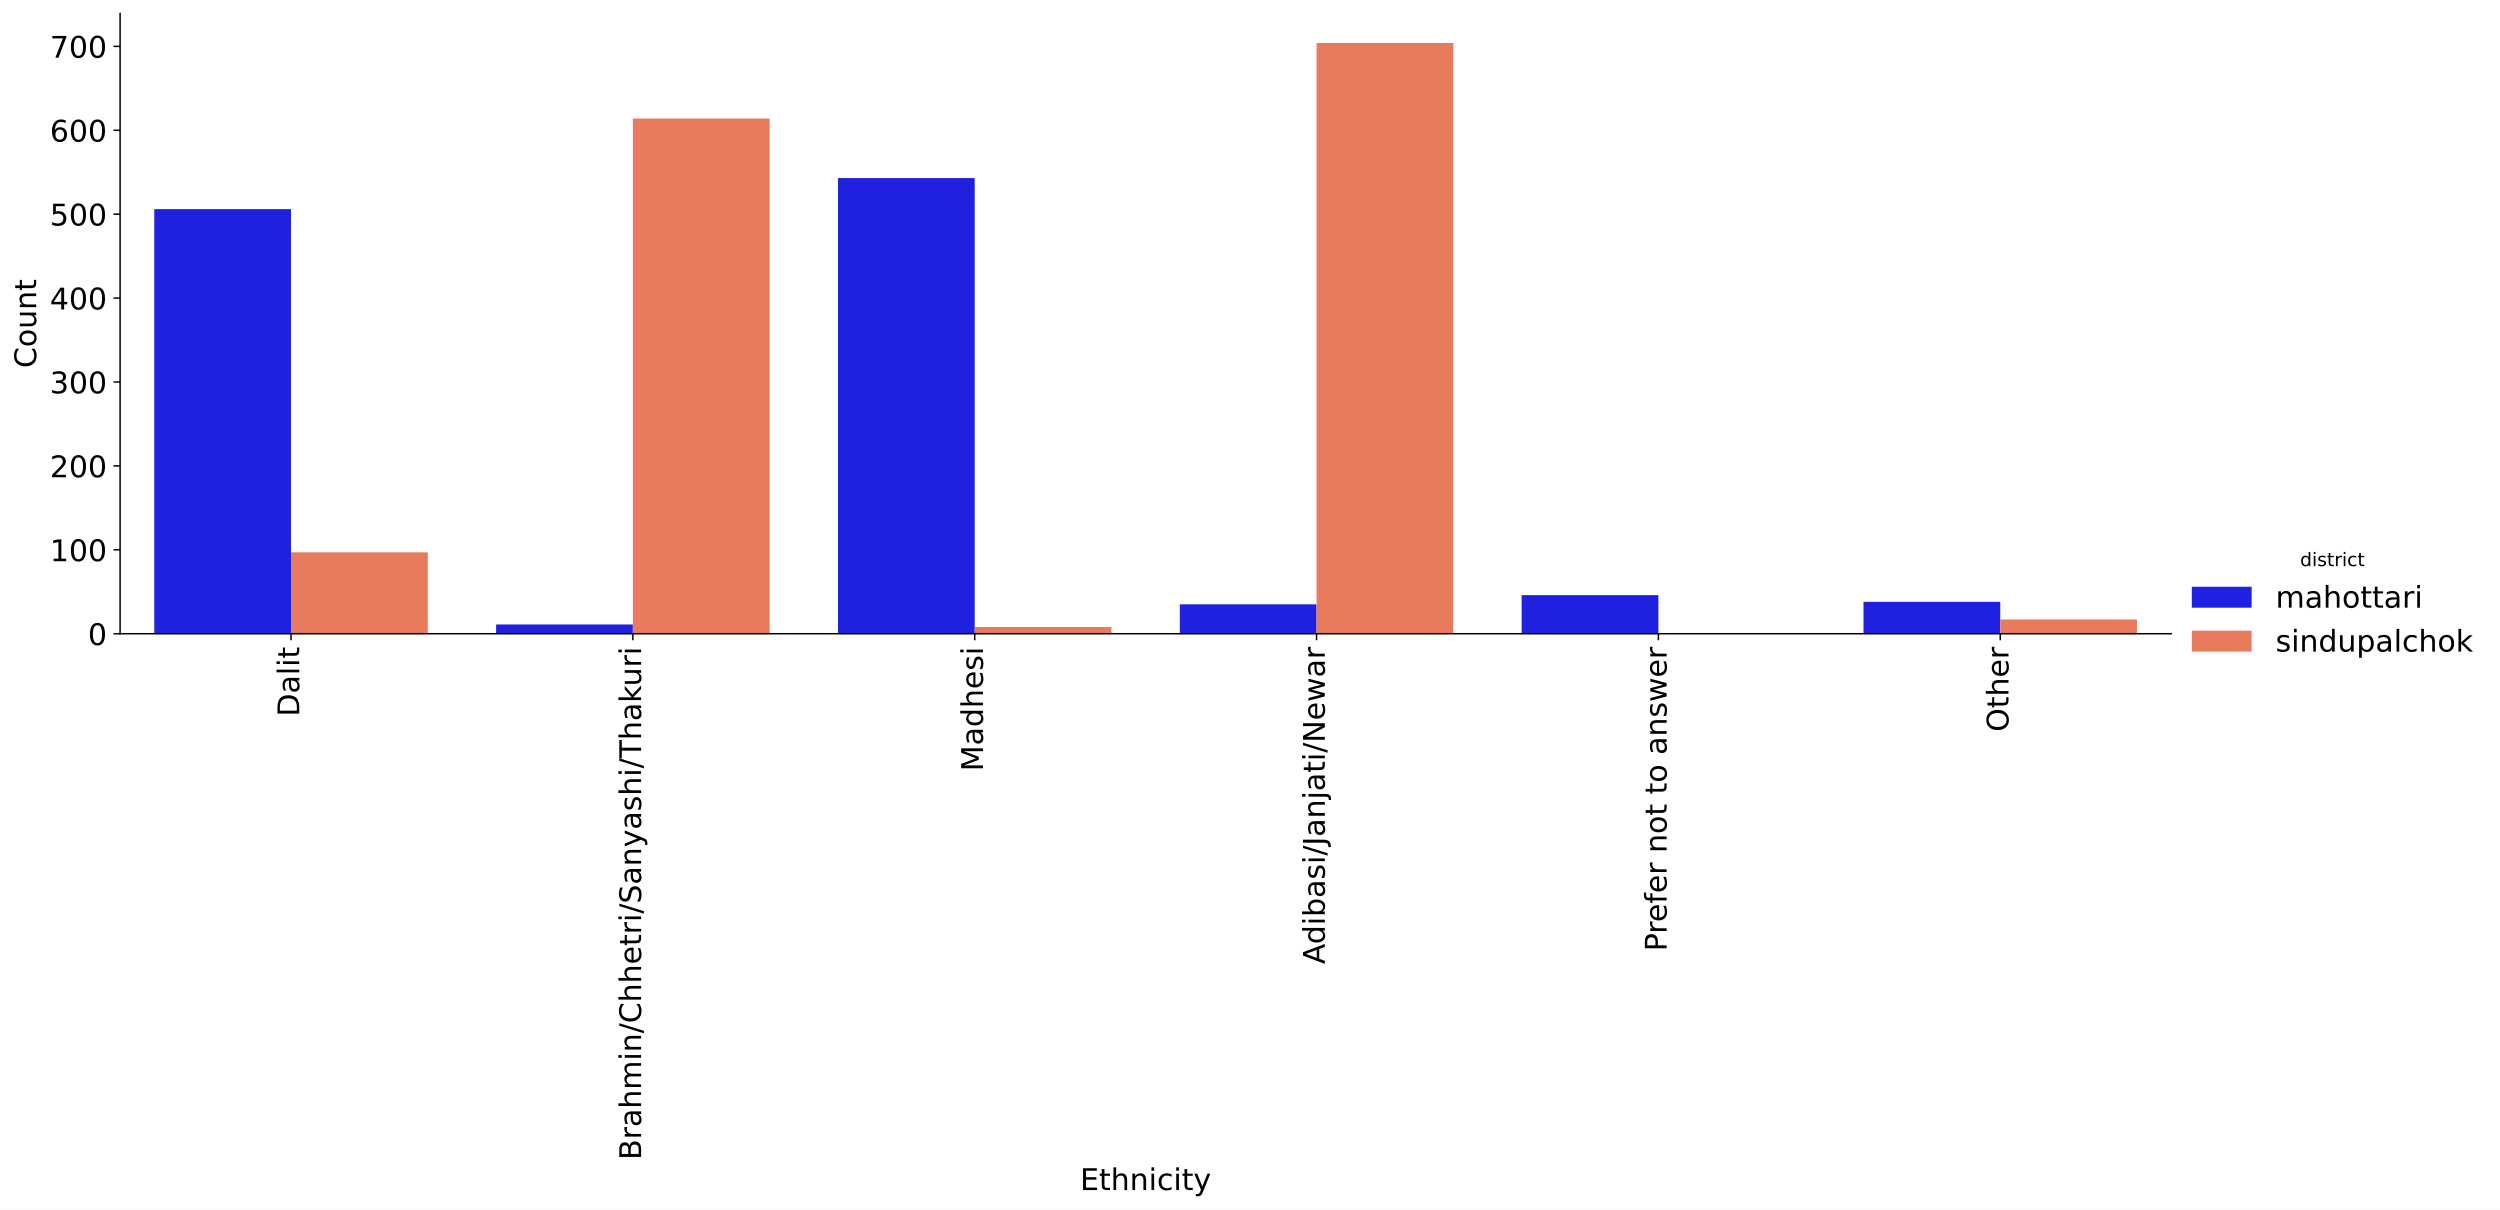
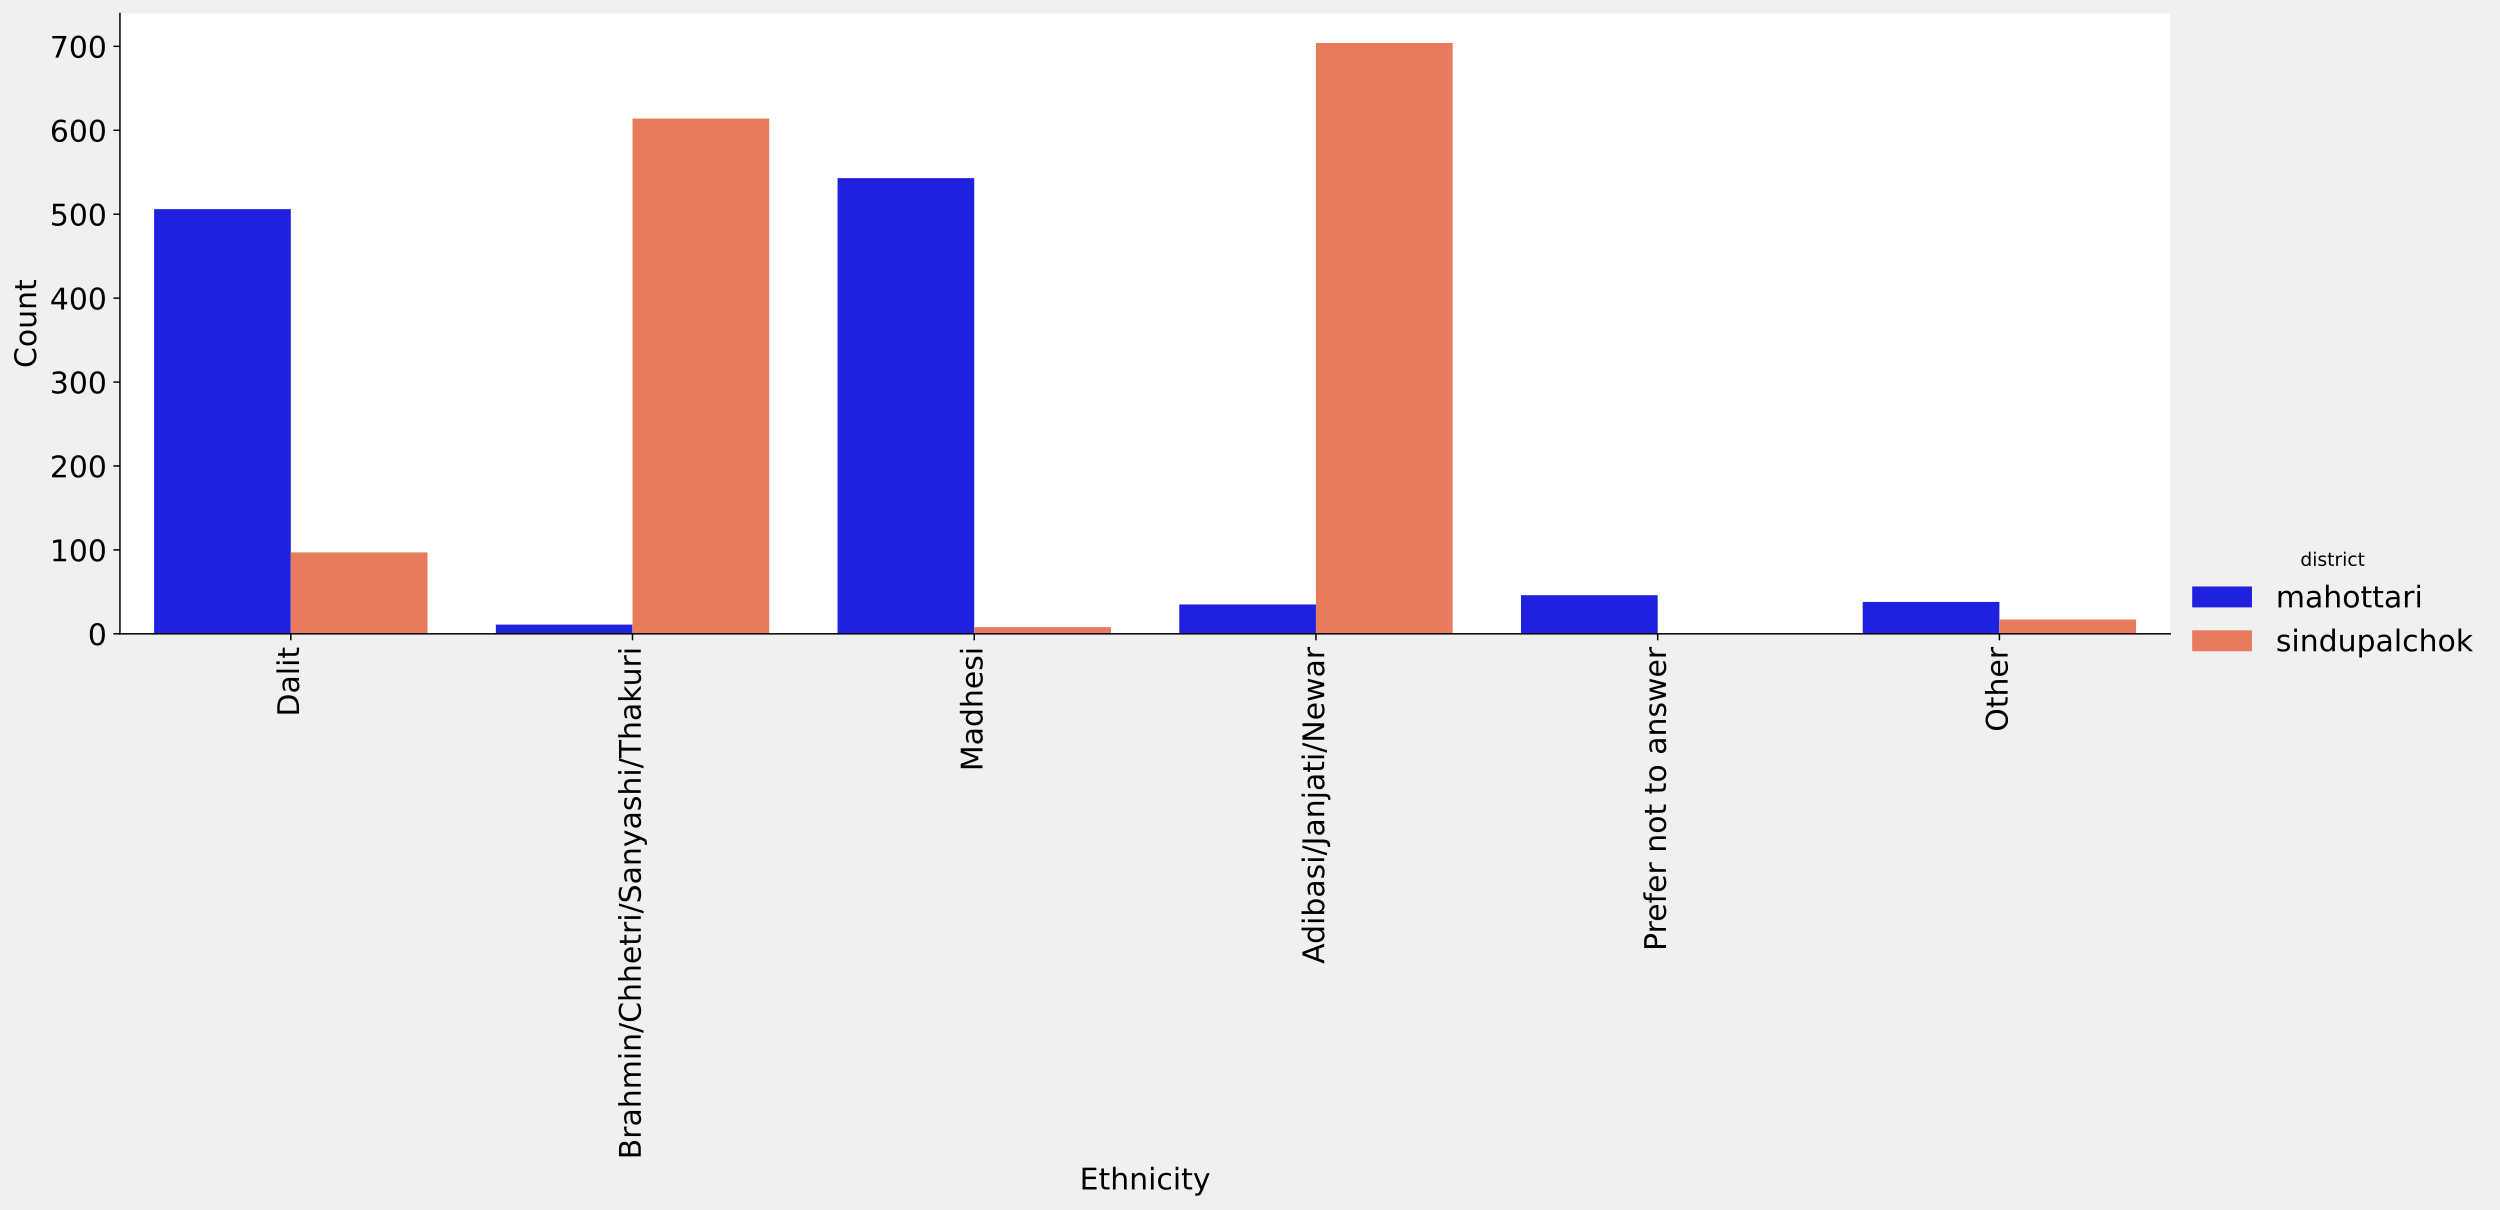
- <svg xmlns="http://www.w3.org/2000/svg" xmlns:xlink="http://www.w3.org/1999/xlink" width="1337.019pt" height="646.98pt" viewBox="0 0 1337.019 646.98" version="1.1">
+ <svg xmlns="http://www.w3.org/2000/svg" xmlns:xlink="http://www.w3.org/1999/xlink" width="1338.693pt" height="647.457pt" viewBox="0 0 1338.693 647.457" version="1.1">
  <defs>
    <style type="text/css">*{stroke-linejoin: round; stroke-linecap: butt}</style>
  </defs>
  <g id="figure_1">
    <g id="patch_1">
-       <path d="M 0 646.98 L 1337.019 646.98 L 1337.019 0 L 0 0 z " style="fill: #ffffff" />
+       <path d="M 0 647.457 L 1338.693 647.457 L 1338.693 0 L 0 0 L 0 647.457 z " style="fill: none" />
    </g>
    <g id="axes_1">
      <g id="patch_2">
-         <path d="M 64.225 338.92 L 1161.156 338.92 L 1161.156 7.2 L 64.225 7.2 z " style="fill: #ffffff" />
+         <path d="M 64.225 339.397 L 1162.124 339.397 L 1162.124 7.2 L 64.225 7.2 z " style="fill: #ffffff" />
      </g>
      <g id="patch_3">
-         <path d="M 82.507 338.92 L 155.636 338.92 L 155.636 111.85 L 82.507 111.85 z " clip-path="url(#p2c04187835)" style="fill: #2020df" />
+         <path d="M 82.523 339.397 L 155.717 339.397 L 155.717 112 L 82.523 112 z " clip-path="url(#pa40c8a9e4c)" style="fill: #2020df" />
      </g>
      <g id="patch_4">
-         <path d="M 265.329 338.92 L 338.458 338.92 L 338.458 333.984 L 265.329 333.984 z " clip-path="url(#p2c04187835)" style="fill: #2020df" />
+         <path d="M 265.507 339.397 L 338.7 339.397 L 338.7 334.453 L 265.507 334.453 z " clip-path="url(#pa40c8a9e4c)" style="fill: #2020df" />
      </g>
      <g id="patch_5">
-         <path d="M 448.151 338.92 L 521.28 338.92 L 521.28 95.246 L 448.151 95.246 z " clip-path="url(#p2c04187835)" style="fill: #2020df" />
+         <path d="M 448.49 339.397 L 521.683 339.397 L 521.683 95.372 L 448.49 95.372 z " clip-path="url(#pa40c8a9e4c)" style="fill: #2020df" />
      </g>
      <g id="patch_6">
-         <path d="M 630.973 338.92 L 704.102 338.92 L 704.102 323.214 L 630.973 323.214 z " clip-path="url(#p2c04187835)" style="fill: #2020df" />
+         <path d="M 631.473 339.397 L 704.666 339.397 L 704.666 323.668 L 631.473 323.668 z " clip-path="url(#pa40c8a9e4c)" style="fill: #2020df" />
      </g>
      <g id="patch_7">
-         <path d="M 813.795 338.92 L 886.923 338.92 L 886.923 318.277 L 813.795 318.277 z " clip-path="url(#p2c04187835)" style="fill: #2020df" />
+         <path d="M 814.456 339.397 L 887.65 339.397 L 887.65 318.724 L 814.456 318.724 z " clip-path="url(#pa40c8a9e4c)" style="fill: #2020df" />
      </g>
      <g id="patch_8">
-         <path d="M 996.617 338.92 L 1069.745 338.92 L 1069.745 321.867 L 996.617 321.867 z " clip-path="url(#p2c04187835)" style="fill: #2020df" />
+         <path d="M 997.44 339.397 L 1070.633 339.397 L 1070.633 322.32 L 997.44 322.32 z " clip-path="url(#pa40c8a9e4c)" style="fill: #2020df" />
      </g>
      <g id="patch_9">
-         <path d="M 155.636 338.92 L 228.765 338.92 L 228.765 295.391 L 155.636 295.391 z " clip-path="url(#p2c04187835)" style="fill: #e87b5e" />
+         <path d="M 155.717 339.397 L 228.91 339.397 L 228.91 295.805 L 155.717 295.805 z " clip-path="url(#pa40c8a9e4c)" style="fill: #e87b5e" />
      </g>
      <g id="patch_10">
-         <path d="M 338.458 338.92 L 411.587 338.92 L 411.587 63.384 L 338.458 63.384 z " clip-path="url(#p2c04187835)" style="fill: #e87b5e" />
+         <path d="M 338.7 339.397 L 411.893 339.397 L 411.893 63.465 L 338.7 63.465 z " clip-path="url(#pa40c8a9e4c)" style="fill: #e87b5e" />
      </g>
      <g id="patch_11">
-         <path d="M 521.28 338.92 L 594.408 338.92 L 594.408 335.33 L 521.28 335.33 z " clip-path="url(#p2c04187835)" style="fill: #e87b5e" />
+         <path d="M 521.683 339.397 L 594.876 339.397 L 594.876 335.802 L 521.683 335.802 z " clip-path="url(#pa40c8a9e4c)" style="fill: #e87b5e" />
      </g>
      <g id="patch_12">
-         <path d="M 704.102 338.92 L 777.23 338.92 L 777.23 22.996 L 704.102 22.996 z " clip-path="url(#p2c04187835)" style="fill: #e87b5e" />
+         <path d="M 704.666 339.397 L 777.86 339.397 L 777.86 23.019 L 704.666 23.019 z " clip-path="url(#pa40c8a9e4c)" style="fill: #e87b5e" />
      </g>
      <g id="patch_13">
-         <path d="M 0 0 z " clip-path="url(#p2c04187835)" style="fill: #e87b5e" />
+         <path d="M 0 0 z " clip-path="url(#pa40c8a9e4c)" style="fill: #e87b5e" />
      </g>
      <g id="patch_14">
-         <path d="M 1069.745 338.92 L 1142.874 338.92 L 1142.874 331.291 L 1069.745 331.291 z " clip-path="url(#p2c04187835)" style="fill: #e87b5e" />
+         <path d="M 1070.633 339.397 L 1143.826 339.397 L 1143.826 331.757 L 1070.633 331.757 z " clip-path="url(#pa40c8a9e4c)" style="fill: #e87b5e" />
      </g>
      <g id="matplotlib.axis_1">
        <g id="xtick_1">
          <g id="line2d_1">
            <defs>
-               <path id="m61db202471" d="M 0 0 L 0 3.5 " style="stroke: #000000; stroke-width: 0.8" />
+               <path id="mcdb52abc26" d="M 0 0 L 0 3.5 " style="stroke: #000000; stroke-width: 0.8" />
            </defs>
            <g>
-               <use xlink:href="#m61db202471" x="155.636" y="338.92" style="stroke: #000000; stroke-width: 0.8" />
+               <use xlink:href="#mcdb52abc26" x="155.717" y="339.397" style="stroke: #000000; stroke-width: 0.8" />
            </g>
          </g>
          <g id="text_1">
-             <g transform="translate(160.0509 383.2075)rotate(-90)scale(0.16 -0.16)">
+             <g transform="translate(160.1316 383.6844)rotate(-90)scale(0.16 -0.16)">
              <defs>
                <path id="DejaVuSans-44" d="M 1259 4147 L 1259 519 L 2022 519 Q 2988 519 3436 956 Q 3884 1394 3884 2338 Q 3884 3275 3436 3711 Q 2988 4147 2022 4147 L 1259 4147 z M 628 4666 L 1925 4666 Q 3281 4666 3915 4102 Q 4550 3538 4550 2338 Q 4550 1131 3912 565 Q 3275 0 1925 0 L 628 0 L 628 4666 z " transform="scale(0.015625)" />
                <path id="DejaVuSans-61" d="M 2194 1759 Q 1497 1759 1228 1600 Q 959 1441 959 1056 Q 959 750 1161 570 Q 1363 391 1709 391 Q 2188 391 2477 730 Q 2766 1069 2766 1631 L 2766 1759 L 2194 1759 z M 3341 1997 L 3341 0 L 2766 0 L 2766 531 Q 2569 213 2275 61 Q 1981 -91 1556 -91 Q 1019 -91 701 211 Q 384 513 384 1019 Q 384 1609 779 1909 Q 1175 2209 1959 2209 L 2766 2209 L 2766 2266 Q 2766 2663 2505 2880 Q 2244 3097 1772 3097 Q 1472 3097 1187 3025 Q 903 2953 641 2809 L 641 3341 Q 956 3463 1253 3523 Q 1550 3584 1831 3584 Q 2591 3584 2966 3190 Q 3341 2797 3341 1997 z " transform="scale(0.015625)" />
                <path id="DejaVuSans-6c" d="M 603 4863 L 1178 4863 L 1178 0 L 603 0 L 603 4863 z " transform="scale(0.015625)" />
                <path id="DejaVuSans-69" d="M 603 3500 L 1178 3500 L 1178 0 L 603 0 L 603 3500 z M 603 4863 L 1178 4863 L 1178 4134 L 603 4134 L 603 4863 z " transform="scale(0.015625)" />
                <path id="DejaVuSans-74" d="M 1172 4494 L 1172 3500 L 2356 3500 L 2356 3053 L 1172 3053 L 1172 1153 Q 1172 725 1289 603 Q 1406 481 1766 481 L 2356 481 L 2356 0 L 1766 0 Q 1100 0 847 248 Q 594 497 594 1153 L 594 3053 L 172 3053 L 172 3500 L 594 3500 L 594 4494 L 1172 4494 z " transform="scale(0.015625)" />
              </defs>
              <use xlink:href="#DejaVuSans-44" />
              <use xlink:href="#DejaVuSans-61" x="77.002" />
              <use xlink:href="#DejaVuSans-6c" x="138.281" />
              <use xlink:href="#DejaVuSans-69" x="166.064" />
              <use xlink:href="#DejaVuSans-74" x="193.848" />
            </g>
          </g>
        </g>
        <g id="xtick_2">
          <g id="line2d_2">
            <g>
-               <use xlink:href="#m61db202471" x="338.458" y="338.92" style="stroke: #000000; stroke-width: 0.8" />
+               <use xlink:href="#mcdb52abc26" x="338.7" y="339.397" style="stroke: #000000; stroke-width: 0.8" />
            </g>
          </g>
          <g id="text_2">
-             <g transform="translate(342.8728 620.295)rotate(-90)scale(0.16 -0.16)">
+             <g transform="translate(343.1149 620.7719)rotate(-90)scale(0.16 -0.16)">
              <defs>
                <path id="DejaVuSans-42" d="M 1259 2228 L 1259 519 L 2272 519 Q 2781 519 3026 730 Q 3272 941 3272 1375 Q 3272 1813 3026 2020 Q 2781 2228 2272 2228 L 1259 2228 z M 1259 4147 L 1259 2741 L 2194 2741 Q 2656 2741 2882 2914 Q 3109 3088 3109 3444 Q 3109 3797 2882 3972 Q 2656 4147 2194 4147 L 1259 4147 z M 628 4666 L 2241 4666 Q 2963 4666 3353 4366 Q 3744 4066 3744 3513 Q 3744 3084 3544 2831 Q 3344 2578 2956 2516 Q 3422 2416 3680 2098 Q 3938 1781 3938 1306 Q 3938 681 3513 340 Q 3088 0 2303 0 L 628 0 L 628 4666 z " transform="scale(0.015625)" />
                <path id="DejaVuSans-72" d="M 2631 2963 Q 2534 3019 2420 3045 Q 2306 3072 2169 3072 Q 1681 3072 1420 2755 Q 1159 2438 1159 1844 L 1159 0 L 581 0 L 581 3500 L 1159 3500 L 1159 2956 Q 1341 3275 1631 3429 Q 1922 3584 2338 3584 Q 2397 3584 2469 3576 Q 2541 3569 2628 3553 L 2631 2963 z " transform="scale(0.015625)" />
                <path id="DejaVuSans-68" d="M 3513 2113 L 3513 0 L 2938 0 L 2938 2094 Q 2938 2591 2744 2837 Q 2550 3084 2163 3084 Q 1697 3084 1428 2787 Q 1159 2491 1159 1978 L 1159 0 L 581 0 L 581 4863 L 1159 4863 L 1159 2956 Q 1366 3272 1645 3428 Q 1925 3584 2291 3584 Q 2894 3584 3203 3211 Q 3513 2838 3513 2113 z " transform="scale(0.015625)" />
                <path id="DejaVuSans-6d" d="M 3328 2828 Q 3544 3216 3844 3400 Q 4144 3584 4550 3584 Q 5097 3584 5394 3201 Q 5691 2819 5691 2113 L 5691 0 L 5113 0 L 5113 2094 Q 5113 2597 4934 2840 Q 4756 3084 4391 3084 Q 3944 3084 3684 2787 Q 3425 2491 3425 1978 L 3425 0 L 2847 0 L 2847 2094 Q 2847 2600 2669 2842 Q 2491 3084 2119 3084 Q 1678 3084 1418 2786 Q 1159 2488 1159 1978 L 1159 0 L 581 0 L 581 3500 L 1159 3500 L 1159 2956 Q 1356 3278 1631 3431 Q 1906 3584 2284 3584 Q 2666 3584 2933 3390 Q 3200 3197 3328 2828 z " transform="scale(0.015625)" />
                <path id="DejaVuSans-6e" d="M 3513 2113 L 3513 0 L 2938 0 L 2938 2094 Q 2938 2591 2744 2837 Q 2550 3084 2163 3084 Q 1697 3084 1428 2787 Q 1159 2491 1159 1978 L 1159 0 L 581 0 L 581 3500 L 1159 3500 L 1159 2956 Q 1366 3272 1645 3428 Q 1925 3584 2291 3584 Q 2894 3584 3203 3211 Q 3513 2838 3513 2113 z " transform="scale(0.015625)" />
                <path id="DejaVuSans-2f" d="M 1625 4666 L 2156 4666 L 531 -594 L 0 -594 L 1625 4666 z " transform="scale(0.015625)" />
                <path id="DejaVuSans-43" d="M 4122 4306 L 4122 3641 Q 3803 3938 3442 4084 Q 3081 4231 2675 4231 Q 1875 4231 1450 3742 Q 1025 3253 1025 2328 Q 1025 1406 1450 917 Q 1875 428 2675 428 Q 3081 428 3442 575 Q 3803 722 4122 1019 L 4122 359 Q 3791 134 3420 21 Q 3050 -91 2638 -91 Q 1578 -91 968 557 Q 359 1206 359 2328 Q 359 3453 968 4101 Q 1578 4750 2638 4750 Q 3056 4750 3426 4639 Q 3797 4528 4122 4306 z " transform="scale(0.015625)" />
                <path id="DejaVuSans-65" d="M 3597 1894 L 3597 1613 L 953 1613 Q 991 1019 1311 708 Q 1631 397 2203 397 Q 2534 397 2845 478 Q 3156 559 3463 722 L 3463 178 Q 3153 47 2828 -22 Q 2503 -91 2169 -91 Q 1331 -91 842 396 Q 353 884 353 1716 Q 353 2575 817 3079 Q 1281 3584 2069 3584 Q 2775 3584 3186 3129 Q 3597 2675 3597 1894 z M 3022 2063 Q 3016 2534 2758 2815 Q 2500 3097 2075 3097 Q 1594 3097 1305 2825 Q 1016 2553 972 2059 L 3022 2063 z " transform="scale(0.015625)" />
                <path id="DejaVuSans-53" d="M 3425 4513 L 3425 3897 Q 3066 4069 2747 4153 Q 2428 4238 2131 4238 Q 1616 4238 1336 4038 Q 1056 3838 1056 3469 Q 1056 3159 1242 3001 Q 1428 2844 1947 2747 L 2328 2669 Q 3034 2534 3370 2195 Q 3706 1856 3706 1288 Q 3706 609 3251 259 Q 2797 -91 1919 -91 Q 1588 -91 1214 -16 Q 841 59 441 206 L 441 856 Q 825 641 1194 531 Q 1563 422 1919 422 Q 2459 422 2753 634 Q 3047 847 3047 1241 Q 3047 1584 2836 1778 Q 2625 1972 2144 2069 L 1759 2144 Q 1053 2284 737 2584 Q 422 2884 422 3419 Q 422 4038 858 4394 Q 1294 4750 2059 4750 Q 2388 4750 2728 4690 Q 3069 4631 3425 4513 z " transform="scale(0.015625)" />
                <path id="DejaVuSans-79" d="M 2059 -325 Q 1816 -950 1584 -1140 Q 1353 -1331 966 -1331 L 506 -1331 L 506 -850 L 844 -850 Q 1081 -850 1212 -737 Q 1344 -625 1503 -206 L 1606 56 L 191 3500 L 800 3500 L 1894 763 L 2988 3500 L 3597 3500 L 2059 -325 z " transform="scale(0.015625)" />
                <path id="DejaVuSans-73" d="M 2834 3397 L 2834 2853 Q 2591 2978 2328 3040 Q 2066 3103 1784 3103 Q 1356 3103 1142 2972 Q 928 2841 928 2578 Q 928 2378 1081 2264 Q 1234 2150 1697 2047 L 1894 2003 Q 2506 1872 2764 1633 Q 3022 1394 3022 966 Q 3022 478 2636 193 Q 2250 -91 1575 -91 Q 1294 -91 989 -36 Q 684 19 347 128 L 347 722 Q 666 556 975 473 Q 1284 391 1588 391 Q 1994 391 2212 530 Q 2431 669 2431 922 Q 2431 1156 2273 1281 Q 2116 1406 1581 1522 L 1381 1569 Q 847 1681 609 1914 Q 372 2147 372 2553 Q 372 3047 722 3315 Q 1072 3584 1716 3584 Q 2034 3584 2315 3537 Q 2597 3491 2834 3397 z " transform="scale(0.015625)" />
                <path id="DejaVuSans-54" d="M -19 4666 L 3928 4666 L 3928 4134 L 2272 4134 L 2272 0 L 1638 0 L 1638 4134 L -19 4134 L -19 4666 z " transform="scale(0.015625)" />
                <path id="DejaVuSans-6b" d="M 581 4863 L 1159 4863 L 1159 1991 L 2875 3500 L 3609 3500 L 1753 1863 L 3688 0 L 2938 0 L 1159 1709 L 1159 0 L 581 0 L 581 4863 z " transform="scale(0.015625)" />
                <path id="DejaVuSans-75" d="M 544 1381 L 544 3500 L 1119 3500 L 1119 1403 Q 1119 906 1312 657 Q 1506 409 1894 409 Q 2359 409 2629 706 Q 2900 1003 2900 1516 L 2900 3500 L 3475 3500 L 3475 0 L 2900 0 L 2900 538 Q 2691 219 2414 64 Q 2138 -91 1772 -91 Q 1169 -91 856 284 Q 544 659 544 1381 z M 1991 3584 L 1991 3584 z " transform="scale(0.015625)" />
              </defs>
              <use xlink:href="#DejaVuSans-42" />
              <use xlink:href="#DejaVuSans-72" x="68.604" />
              <use xlink:href="#DejaVuSans-61" x="109.717" />
              <use xlink:href="#DejaVuSans-68" x="170.996" />
              <use xlink:href="#DejaVuSans-6d" x="234.375" />
              <use xlink:href="#DejaVuSans-69" x="331.787" />
              <use xlink:href="#DejaVuSans-6e" x="359.57" />
              <use xlink:href="#DejaVuSans-2f" x="422.949" />
              <use xlink:href="#DejaVuSans-43" x="456.641" />
              <use xlink:href="#DejaVuSans-68" x="526.465" />
              <use xlink:href="#DejaVuSans-68" x="589.844" />
              <use xlink:href="#DejaVuSans-65" x="653.223" />
              <use xlink:href="#DejaVuSans-74" x="714.746" />
              <use xlink:href="#DejaVuSans-72" x="753.955" />
              <use xlink:href="#DejaVuSans-69" x="795.068" />
              <use xlink:href="#DejaVuSans-2f" x="822.852" />
              <use xlink:href="#DejaVuSans-53" x="856.543" />
              <use xlink:href="#DejaVuSans-61" x="920.02" />
              <use xlink:href="#DejaVuSans-6e" x="981.299" />
              <use xlink:href="#DejaVuSans-79" x="1044.678" />
              <use xlink:href="#DejaVuSans-61" x="1103.857" />
              <use xlink:href="#DejaVuSans-73" x="1165.137" />
              <use xlink:href="#DejaVuSans-68" x="1217.236" />
              <use xlink:href="#DejaVuSans-69" x="1280.615" />
              <use xlink:href="#DejaVuSans-2f" x="1308.398" />
              <use xlink:href="#DejaVuSans-54" x="1342.09" />
              <use xlink:href="#DejaVuSans-68" x="1403.174" />
              <use xlink:href="#DejaVuSans-61" x="1466.553" />
              <use xlink:href="#DejaVuSans-6b" x="1527.832" />
              <use xlink:href="#DejaVuSans-75" x="1582.617" />
              <use xlink:href="#DejaVuSans-72" x="1645.996" />
              <use xlink:href="#DejaVuSans-69" x="1687.109" />
            </g>
          </g>
        </g>
        <g id="xtick_3">
          <g id="line2d_3">
            <g>
-               <use xlink:href="#m61db202471" x="521.28" y="338.92" style="stroke: #000000; stroke-width: 0.8" />
+               <use xlink:href="#mcdb52abc26" x="521.683" y="339.397" style="stroke: #000000; stroke-width: 0.8" />
            </g>
          </g>
          <g id="text_3">
-             <g transform="translate(525.6947 412.4525)rotate(-90)scale(0.16 -0.16)">
+             <g transform="translate(526.0981 412.9294)rotate(-90)scale(0.16 -0.16)">
              <defs>
                <path id="DejaVuSans-4d" d="M 628 4666 L 1569 4666 L 2759 1491 L 3956 4666 L 4897 4666 L 4897 0 L 4281 0 L 4281 4097 L 3078 897 L 2444 897 L 1241 4097 L 1241 0 L 628 0 L 628 4666 z " transform="scale(0.015625)" />
                <path id="DejaVuSans-64" d="M 2906 2969 L 2906 4863 L 3481 4863 L 3481 0 L 2906 0 L 2906 525 Q 2725 213 2448 61 Q 2172 -91 1784 -91 Q 1150 -91 751 415 Q 353 922 353 1747 Q 353 2572 751 3078 Q 1150 3584 1784 3584 Q 2172 3584 2448 3432 Q 2725 3281 2906 2969 z M 947 1747 Q 947 1113 1208 752 Q 1469 391 1925 391 Q 2381 391 2643 752 Q 2906 1113 2906 1747 Q 2906 2381 2643 2742 Q 2381 3103 1925 3103 Q 1469 3103 1208 2742 Q 947 2381 947 1747 z " transform="scale(0.015625)" />
              </defs>
              <use xlink:href="#DejaVuSans-4d" />
              <use xlink:href="#DejaVuSans-61" x="86.279" />
              <use xlink:href="#DejaVuSans-64" x="147.559" />
              <use xlink:href="#DejaVuSans-68" x="211.035" />
              <use xlink:href="#DejaVuSans-65" x="274.414" />
              <use xlink:href="#DejaVuSans-73" x="335.938" />
              <use xlink:href="#DejaVuSans-69" x="388.037" />
            </g>
          </g>
        </g>
        <g id="xtick_4">
          <g id="line2d_4">
            <g>
-               <use xlink:href="#m61db202471" x="704.102" y="338.92" style="stroke: #000000; stroke-width: 0.8" />
+               <use xlink:href="#mcdb52abc26" x="704.666" y="339.397" style="stroke: #000000; stroke-width: 0.8" />
            </g>
          </g>
          <g id="text_4">
-             <g transform="translate(708.5166 515.625)rotate(-90)scale(0.16 -0.16)">
+             <g transform="translate(709.0813 516.1019)rotate(-90)scale(0.16 -0.16)">
              <defs>
                <path id="DejaVuSans-41" d="M 2188 4044 L 1331 1722 L 3047 1722 L 2188 4044 z M 1831 4666 L 2547 4666 L 4325 0 L 3669 0 L 3244 1197 L 1141 1197 L 716 0 L 50 0 L 1831 4666 z " transform="scale(0.015625)" />
                <path id="DejaVuSans-62" d="M 3116 1747 Q 3116 2381 2855 2742 Q 2594 3103 2138 3103 Q 1681 3103 1420 2742 Q 1159 2381 1159 1747 Q 1159 1113 1420 752 Q 1681 391 2138 391 Q 2594 391 2855 752 Q 3116 1113 3116 1747 z M 1159 2969 Q 1341 3281 1617 3432 Q 1894 3584 2278 3584 Q 2916 3584 3314 3078 Q 3713 2572 3713 1747 Q 3713 922 3314 415 Q 2916 -91 2278 -91 Q 1894 -91 1617 61 Q 1341 213 1159 525 L 1159 0 L 581 0 L 581 4863 L 1159 4863 L 1159 2969 z " transform="scale(0.015625)" />
                <path id="DejaVuSans-4a" d="M 628 4666 L 1259 4666 L 1259 325 Q 1259 -519 939 -900 Q 619 -1281 -91 -1281 L -331 -1281 L -331 -750 L -134 -750 Q 284 -750 456 -515 Q 628 -281 628 325 L 628 4666 z " transform="scale(0.015625)" />
                <path id="DejaVuSans-6a" d="M 603 3500 L 1178 3500 L 1178 -63 Q 1178 -731 923 -1031 Q 669 -1331 103 -1331 L -116 -1331 L -116 -844 L 38 -844 Q 366 -844 484 -692 Q 603 -541 603 -63 L 603 3500 z M 603 4863 L 1178 4863 L 1178 4134 L 603 4134 L 603 4863 z " transform="scale(0.015625)" />
                <path id="DejaVuSans-4e" d="M 628 4666 L 1478 4666 L 3547 763 L 3547 4666 L 4159 4666 L 4159 0 L 3309 0 L 1241 3903 L 1241 0 L 628 0 L 628 4666 z " transform="scale(0.015625)" />
                <path id="DejaVuSans-77" d="M 269 3500 L 844 3500 L 1563 769 L 2278 3500 L 2956 3500 L 3675 769 L 4391 3500 L 4966 3500 L 4050 0 L 3372 0 L 2619 2869 L 1863 0 L 1184 0 L 269 3500 z " transform="scale(0.015625)" />
              </defs>
              <use xlink:href="#DejaVuSans-41" />
              <use xlink:href="#DejaVuSans-64" x="66.658" />
              <use xlink:href="#DejaVuSans-69" x="130.135" />
              <use xlink:href="#DejaVuSans-62" x="157.918" />
              <use xlink:href="#DejaVuSans-61" x="221.395" />
              <use xlink:href="#DejaVuSans-73" x="282.674" />
              <use xlink:href="#DejaVuSans-69" x="334.773" />
              <use xlink:href="#DejaVuSans-2f" x="362.557" />
              <use xlink:href="#DejaVuSans-4a" x="396.248" />
              <use xlink:href="#DejaVuSans-61" x="425.74" />
              <use xlink:href="#DejaVuSans-6e" x="487.02" />
              <use xlink:href="#DejaVuSans-6a" x="550.398" />
              <use xlink:href="#DejaVuSans-61" x="578.182" />
              <use xlink:href="#DejaVuSans-74" x="639.461" />
              <use xlink:href="#DejaVuSans-69" x="678.67" />
              <use xlink:href="#DejaVuSans-2f" x="706.453" />
              <use xlink:href="#DejaVuSans-4e" x="740.145" />
              <use xlink:href="#DejaVuSans-65" x="814.949" />
              <use xlink:href="#DejaVuSans-77" x="876.473" />
              <use xlink:href="#DejaVuSans-61" x="958.26" />
              <use xlink:href="#DejaVuSans-72" x="1019.539" />
            </g>
          </g>
        </g>
        <g id="xtick_5">
          <g id="line2d_5">
            <g>
-               <use xlink:href="#m61db202471" x="886.923" y="338.92" style="stroke: #000000; stroke-width: 0.8" />
+               <use xlink:href="#mcdb52abc26" x="887.65" y="339.397" style="stroke: #000000; stroke-width: 0.8" />
            </g>
          </g>
          <g id="text_5">
-             <g transform="translate(891.3384 508.7125)rotate(-90)scale(0.16 -0.16)">
+             <g transform="translate(892.0646 509.1894)rotate(-90)scale(0.16 -0.16)">
              <defs>
                <path id="DejaVuSans-50" d="M 1259 4147 L 1259 2394 L 2053 2394 Q 2494 2394 2734 2622 Q 2975 2850 2975 3272 Q 2975 3691 2734 3919 Q 2494 4147 2053 4147 L 1259 4147 z M 628 4666 L 2053 4666 Q 2838 4666 3239 4311 Q 3641 3956 3641 3272 Q 3641 2581 3239 2228 Q 2838 1875 2053 1875 L 1259 1875 L 1259 0 L 628 0 L 628 4666 z " transform="scale(0.015625)" />
                <path id="DejaVuSans-66" d="M 2375 4863 L 2375 4384 L 1825 4384 Q 1516 4384 1395 4259 Q 1275 4134 1275 3809 L 1275 3500 L 2222 3500 L 2222 3053 L 1275 3053 L 1275 0 L 697 0 L 697 3053 L 147 3053 L 147 3500 L 697 3500 L 697 3744 Q 697 4328 969 4595 Q 1241 4863 1831 4863 L 2375 4863 z " transform="scale(0.015625)" />
                <path id="DejaVuSans-20" transform="scale(0.015625)" />
                <path id="DejaVuSans-6f" d="M 1959 3097 Q 1497 3097 1228 2736 Q 959 2375 959 1747 Q 959 1119 1226 758 Q 1494 397 1959 397 Q 2419 397 2687 759 Q 2956 1122 2956 1747 Q 2956 2369 2687 2733 Q 2419 3097 1959 3097 z M 1959 3584 Q 2709 3584 3137 3096 Q 3566 2609 3566 1747 Q 3566 888 3137 398 Q 2709 -91 1959 -91 Q 1206 -91 779 398 Q 353 888 353 1747 Q 353 2609 779 3096 Q 1206 3584 1959 3584 z " transform="scale(0.015625)" />
              </defs>
              <use xlink:href="#DejaVuSans-50" />
              <use xlink:href="#DejaVuSans-72" x="58.553" />
              <use xlink:href="#DejaVuSans-65" x="97.416" />
              <use xlink:href="#DejaVuSans-66" x="158.939" />
              <use xlink:href="#DejaVuSans-65" x="194.145" />
              <use xlink:href="#DejaVuSans-72" x="255.668" />
              <use xlink:href="#DejaVuSans-20" x="296.781" />
              <use xlink:href="#DejaVuSans-6e" x="328.568" />
              <use xlink:href="#DejaVuSans-6f" x="391.947" />
              <use xlink:href="#DejaVuSans-74" x="453.129" />
              <use xlink:href="#DejaVuSans-20" x="492.338" />
              <use xlink:href="#DejaVuSans-74" x="524.125" />
              <use xlink:href="#DejaVuSans-6f" x="563.334" />
              <use xlink:href="#DejaVuSans-20" x="624.516" />
              <use xlink:href="#DejaVuSans-61" x="656.303" />
              <use xlink:href="#DejaVuSans-6e" x="717.582" />
              <use xlink:href="#DejaVuSans-73" x="780.961" />
              <use xlink:href="#DejaVuSans-77" x="833.061" />
              <use xlink:href="#DejaVuSans-65" x="914.848" />
              <use xlink:href="#DejaVuSans-72" x="976.371" />
            </g>
          </g>
        </g>
        <g id="xtick_6">
          <g id="line2d_6">
            <g>
-               <use xlink:href="#m61db202471" x="1069.745" y="338.92" style="stroke: #000000; stroke-width: 0.8" />
+               <use xlink:href="#mcdb52abc26" x="1070.633" y="339.397" style="stroke: #000000; stroke-width: 0.8" />
            </g>
          </g>
          <g id="text_6">
-             <g transform="translate(1074.16 391.35)rotate(-90)scale(0.16 -0.16)">
+             <g transform="translate(1075.048 391.8269)rotate(-90)scale(0.16 -0.16)">
              <defs>
                <path id="DejaVuSans-4f" d="M 2522 4238 Q 1834 4238 1429 3725 Q 1025 3213 1025 2328 Q 1025 1447 1429 934 Q 1834 422 2522 422 Q 3209 422 3611 934 Q 4013 1447 4013 2328 Q 4013 3213 3611 3725 Q 3209 4238 2522 4238 z M 2522 4750 Q 3503 4750 4090 4092 Q 4678 3434 4678 2328 Q 4678 1225 4090 567 Q 3503 -91 2522 -91 Q 1538 -91 948 565 Q 359 1222 359 2328 Q 359 3434 948 4092 Q 1538 4750 2522 4750 z " transform="scale(0.015625)" />
              </defs>
              <use xlink:href="#DejaVuSans-4f" />
              <use xlink:href="#DejaVuSans-74" x="78.711" />
              <use xlink:href="#DejaVuSans-68" x="117.92" />
              <use xlink:href="#DejaVuSans-65" x="181.299" />
              <use xlink:href="#DejaVuSans-72" x="242.822" />
            </g>
          </g>
        </g>
        <g id="text_7">
-           <g transform="translate(577.6444 636.4525)scale(0.16 -0.16)">
+           <g transform="translate(578.1285 636.9294)scale(0.16 -0.16)">
            <defs>
              <path id="DejaVuSans-45" d="M 628 4666 L 3578 4666 L 3578 4134 L 1259 4134 L 1259 2753 L 3481 2753 L 3481 2222 L 1259 2222 L 1259 531 L 3634 531 L 3634 0 L 628 0 L 628 4666 z " transform="scale(0.015625)" />
              <path id="DejaVuSans-63" d="M 3122 3366 L 3122 2828 Q 2878 2963 2633 3030 Q 2388 3097 2138 3097 Q 1578 3097 1268 2742 Q 959 2388 959 1747 Q 959 1106 1268 751 Q 1578 397 2138 397 Q 2388 397 2633 464 Q 2878 531 3122 666 L 3122 134 Q 2881 22 2623 -34 Q 2366 -91 2075 -91 Q 1284 -91 818 406 Q 353 903 353 1747 Q 353 2603 823 3093 Q 1294 3584 2113 3584 Q 2378 3584 2631 3529 Q 2884 3475 3122 3366 z " transform="scale(0.015625)" />
            </defs>
            <use xlink:href="#DejaVuSans-45" />
            <use xlink:href="#DejaVuSans-74" x="63.184" />
            <use xlink:href="#DejaVuSans-68" x="102.393" />
            <use xlink:href="#DejaVuSans-6e" x="165.771" />
            <use xlink:href="#DejaVuSans-69" x="229.15" />
            <use xlink:href="#DejaVuSans-63" x="256.934" />
            <use xlink:href="#DejaVuSans-69" x="311.914" />
            <use xlink:href="#DejaVuSans-74" x="339.697" />
            <use xlink:href="#DejaVuSans-79" x="378.906" />
          </g>
        </g>
      </g>
      <g id="matplotlib.axis_2">
        <g id="ytick_1">
          <g id="line2d_7">
            <defs>
-               <path id="med98da06fd" d="M 0 0 L -3.5 0 " style="stroke: #000000; stroke-width: 0.8" />
+               <path id="mf1b7c0fb05" d="M 0 0 L -3.5 0 " style="stroke: #000000; stroke-width: 0.8" />
            </defs>
            <g>
-               <use xlink:href="#med98da06fd" x="64.225" y="338.92" style="stroke: #000000; stroke-width: 0.8" />
+               <use xlink:href="#mf1b7c0fb05" x="64.225" y="339.397" style="stroke: #000000; stroke-width: 0.8" />
            </g>
          </g>
          <g id="text_8">
-             <g transform="translate(47.045 344.9987)scale(0.16 -0.16)">
+             <g transform="translate(47.045 345.4756)scale(0.16 -0.16)">
              <defs>
                <path id="DejaVuSans-30" d="M 2034 4250 Q 1547 4250 1301 3770 Q 1056 3291 1056 2328 Q 1056 1369 1301 889 Q 1547 409 2034 409 Q 2525 409 2770 889 Q 3016 1369 3016 2328 Q 3016 3291 2770 3770 Q 2525 4250 2034 4250 z M 2034 4750 Q 2819 4750 3233 4129 Q 3647 3509 3647 2328 Q 3647 1150 3233 529 Q 2819 -91 2034 -91 Q 1250 -91 836 529 Q 422 1150 422 2328 Q 422 3509 836 4129 Q 1250 4750 2034 4750 z " transform="scale(0.015625)" />
              </defs>
              <use xlink:href="#DejaVuSans-30" />
            </g>
          </g>
        </g>
        <g id="ytick_2">
          <g id="line2d_8">
            <g>
-               <use xlink:href="#med98da06fd" x="64.225" y="294.044" style="stroke: #000000; stroke-width: 0.8" />
+               <use xlink:href="#mf1b7c0fb05" x="64.225" y="294.457" style="stroke: #000000; stroke-width: 0.8" />
            </g>
          </g>
          <g id="text_9">
-             <g transform="translate(26.685 300.1232)scale(0.16 -0.16)">
+             <g transform="translate(26.685 300.5356)scale(0.16 -0.16)">
              <defs>
                <path id="DejaVuSans-31" d="M 794 531 L 1825 531 L 1825 4091 L 703 3866 L 703 4441 L 1819 4666 L 2450 4666 L 2450 531 L 3481 531 L 3481 0 L 794 0 L 794 531 z " transform="scale(0.015625)" />
              </defs>
              <use xlink:href="#DejaVuSans-31" />
              <use xlink:href="#DejaVuSans-30" x="63.623" />
              <use xlink:href="#DejaVuSans-30" x="127.246" />
            </g>
          </g>
        </g>
        <g id="ytick_3">
          <g id="line2d_9">
            <g>
-               <use xlink:href="#med98da06fd" x="64.225" y="249.169" style="stroke: #000000; stroke-width: 0.8" />
+               <use xlink:href="#mf1b7c0fb05" x="64.225" y="249.517" style="stroke: #000000; stroke-width: 0.8" />
            </g>
          </g>
          <g id="text_10">
-             <g transform="translate(26.685 255.2477)scale(0.16 -0.16)">
+             <g transform="translate(26.685 255.5955)scale(0.16 -0.16)">
              <defs>
                <path id="DejaVuSans-32" d="M 1228 531 L 3431 531 L 3431 0 L 469 0 L 469 531 Q 828 903 1448 1529 Q 2069 2156 2228 2338 Q 2531 2678 2651 2914 Q 2772 3150 2772 3378 Q 2772 3750 2511 3984 Q 2250 4219 1831 4219 Q 1534 4219 1204 4116 Q 875 4013 500 3803 L 500 4441 Q 881 4594 1212 4672 Q 1544 4750 1819 4750 Q 2544 4750 2975 4387 Q 3406 4025 3406 3419 Q 3406 3131 3298 2873 Q 3191 2616 2906 2266 Q 2828 2175 2409 1742 Q 1991 1309 1228 531 z " transform="scale(0.015625)" />
              </defs>
              <use xlink:href="#DejaVuSans-32" />
              <use xlink:href="#DejaVuSans-30" x="63.623" />
              <use xlink:href="#DejaVuSans-30" x="127.246" />
            </g>
          </g>
        </g>
        <g id="ytick_4">
          <g id="line2d_10">
            <g>
-               <use xlink:href="#med98da06fd" x="64.225" y="204.293" style="stroke: #000000; stroke-width: 0.8" />
+               <use xlink:href="#mf1b7c0fb05" x="64.225" y="204.577" style="stroke: #000000; stroke-width: 0.8" />
            </g>
          </g>
          <g id="text_11">
-             <g transform="translate(26.685 210.3721)scale(0.16 -0.16)">
+             <g transform="translate(26.685 210.6555)scale(0.16 -0.16)">
              <defs>
                <path id="DejaVuSans-33" d="M 2597 2516 Q 3050 2419 3304 2112 Q 3559 1806 3559 1356 Q 3559 666 3084 287 Q 2609 -91 1734 -91 Q 1441 -91 1130 -33 Q 819 25 488 141 L 488 750 Q 750 597 1062 519 Q 1375 441 1716 441 Q 2309 441 2620 675 Q 2931 909 2931 1356 Q 2931 1769 2642 2001 Q 2353 2234 1838 2234 L 1294 2234 L 1294 2753 L 1863 2753 Q 2328 2753 2575 2939 Q 2822 3125 2822 3475 Q 2822 3834 2567 4026 Q 2313 4219 1838 4219 Q 1578 4219 1281 4162 Q 984 4106 628 3988 L 628 4550 Q 988 4650 1302 4700 Q 1616 4750 1894 4750 Q 2613 4750 3031 4423 Q 3450 4097 3450 3541 Q 3450 3153 3228 2886 Q 3006 2619 2597 2516 z " transform="scale(0.015625)" />
              </defs>
              <use xlink:href="#DejaVuSans-33" />
              <use xlink:href="#DejaVuSans-30" x="63.623" />
              <use xlink:href="#DejaVuSans-30" x="127.246" />
            </g>
          </g>
        </g>
        <g id="ytick_5">
          <g id="line2d_11">
            <g>
-               <use xlink:href="#med98da06fd" x="64.225" y="159.418" style="stroke: #000000; stroke-width: 0.8" />
+               <use xlink:href="#mf1b7c0fb05" x="64.225" y="159.637" style="stroke: #000000; stroke-width: 0.8" />
            </g>
          </g>
          <g id="text_12">
-             <g transform="translate(26.685 165.4966)scale(0.16 -0.16)">
+             <g transform="translate(26.685 165.7154)scale(0.16 -0.16)">
              <defs>
                <path id="DejaVuSans-34" d="M 2419 4116 L 825 1625 L 2419 1625 L 2419 4116 z M 2253 4666 L 3047 4666 L 3047 1625 L 3713 1625 L 3713 1100 L 3047 1100 L 3047 0 L 2419 0 L 2419 1100 L 313 1100 L 313 1709 L 2253 4666 z " transform="scale(0.015625)" />
              </defs>
              <use xlink:href="#DejaVuSans-34" />
              <use xlink:href="#DejaVuSans-30" x="63.623" />
              <use xlink:href="#DejaVuSans-30" x="127.246" />
            </g>
          </g>
        </g>
        <g id="ytick_6">
          <g id="line2d_12">
            <g>
-               <use xlink:href="#med98da06fd" x="64.225" y="114.542" style="stroke: #000000; stroke-width: 0.8" />
+               <use xlink:href="#mf1b7c0fb05" x="64.225" y="114.697" style="stroke: #000000; stroke-width: 0.8" />
            </g>
          </g>
          <g id="text_13">
-             <g transform="translate(26.685 120.621)scale(0.16 -0.16)">
+             <g transform="translate(26.685 120.7754)scale(0.16 -0.16)">
              <defs>
                <path id="DejaVuSans-35" d="M 691 4666 L 3169 4666 L 3169 4134 L 1269 4134 L 1269 2991 Q 1406 3038 1543 3061 Q 1681 3084 1819 3084 Q 2600 3084 3056 2656 Q 3513 2228 3513 1497 Q 3513 744 3044 326 Q 2575 -91 1722 -91 Q 1428 -91 1123 -41 Q 819 9 494 109 L 494 744 Q 775 591 1075 516 Q 1375 441 1709 441 Q 2250 441 2565 725 Q 2881 1009 2881 1497 Q 2881 1984 2565 2268 Q 2250 2553 1709 2553 Q 1456 2553 1204 2497 Q 953 2441 691 2322 L 691 4666 z " transform="scale(0.015625)" />
              </defs>
              <use xlink:href="#DejaVuSans-35" />
              <use xlink:href="#DejaVuSans-30" x="63.623" />
              <use xlink:href="#DejaVuSans-30" x="127.246" />
            </g>
          </g>
        </g>
        <g id="ytick_7">
          <g id="line2d_13">
            <g>
-               <use xlink:href="#med98da06fd" x="64.225" y="69.667" style="stroke: #000000; stroke-width: 0.8" />
+               <use xlink:href="#mf1b7c0fb05" x="64.225" y="69.757" style="stroke: #000000; stroke-width: 0.8" />
            </g>
          </g>
          <g id="text_14">
-             <g transform="translate(26.685 75.7455)scale(0.16 -0.16)">
+             <g transform="translate(26.685 75.8353)scale(0.16 -0.16)">
              <defs>
                <path id="DejaVuSans-36" d="M 2113 2584 Q 1688 2584 1439 2293 Q 1191 2003 1191 1497 Q 1191 994 1439 701 Q 1688 409 2113 409 Q 2538 409 2786 701 Q 3034 994 3034 1497 Q 3034 2003 2786 2293 Q 2538 2584 2113 2584 z M 3366 4563 L 3366 3988 Q 3128 4100 2886 4159 Q 2644 4219 2406 4219 Q 1781 4219 1451 3797 Q 1122 3375 1075 2522 Q 1259 2794 1537 2939 Q 1816 3084 2150 3084 Q 2853 3084 3261 2657 Q 3669 2231 3669 1497 Q 3669 778 3244 343 Q 2819 -91 2113 -91 Q 1303 -91 875 529 Q 447 1150 447 2328 Q 447 3434 972 4092 Q 1497 4750 2381 4750 Q 2619 4750 2861 4703 Q 3103 4656 3366 4563 z " transform="scale(0.015625)" />
              </defs>
              <use xlink:href="#DejaVuSans-36" />
              <use xlink:href="#DejaVuSans-30" x="63.623" />
              <use xlink:href="#DejaVuSans-30" x="127.246" />
            </g>
          </g>
        </g>
        <g id="ytick_8">
          <g id="line2d_14">
            <g>
-               <use xlink:href="#med98da06fd" x="64.225" y="24.791" style="stroke: #000000; stroke-width: 0.8" />
+               <use xlink:href="#mf1b7c0fb05" x="64.225" y="24.817" style="stroke: #000000; stroke-width: 0.8" />
            </g>
          </g>
          <g id="text_15">
-             <g transform="translate(26.685 30.86996)scale(0.16 -0.16)">
+             <g transform="translate(26.685 30.89525)scale(0.16 -0.16)">
              <defs>
                <path id="DejaVuSans-37" d="M 525 4666 L 3525 4666 L 3525 4397 L 1831 0 L 1172 0 L 2766 4134 L 525 4134 L 525 4666 z " transform="scale(0.015625)" />
              </defs>
              <use xlink:href="#DejaVuSans-37" />
              <use xlink:href="#DejaVuSans-30" x="63.623" />
              <use xlink:href="#DejaVuSans-30" x="127.246" />
            </g>
          </g>
        </g>
        <g id="text_16">
-           <g transform="translate(19.3575 196.8175)rotate(-90)scale(0.16 -0.16)">
+           <g transform="translate(19.3575 197.0559)rotate(-90)scale(0.16 -0.16)">
            <use xlink:href="#DejaVuSans-43" />
            <use xlink:href="#DejaVuSans-6f" x="69.824" />
            <use xlink:href="#DejaVuSans-75" x="131.006" />
            <use xlink:href="#DejaVuSans-6e" x="194.385" />
            <use xlink:href="#DejaVuSans-74" x="257.764" />
          </g>
        </g>
      </g>
      <g id="patch_15">
-         <path d="M 64.225 338.92 L 64.225 7.2 " style="fill: none; stroke: #000000; stroke-width: 0.8; stroke-linejoin: miter; stroke-linecap: square" />
+         <path d="M 64.225 339.397 L 64.225 7.2 " style="fill: none; stroke: #000000; stroke-width: 0.8; stroke-linejoin: miter; stroke-linecap: square" />
      </g>
      <g id="patch_16">
-         <path d="M 64.225 338.92 L 1161.156 338.92 " style="fill: none; stroke: #000000; stroke-width: 0.8; stroke-linejoin: miter; stroke-linecap: square" />
+         <path d="M 64.225 339.397 L 1162.124 339.397 " style="fill: none; stroke: #000000; stroke-width: 0.8; stroke-linejoin: miter; stroke-linecap: square" />
      </g>
    </g>
    <g id="legend_1">
      <g id="text_17">
-         <g transform="translate(1230.128 302.7644)scale(0.1 -0.1)">
+         <g transform="translate(1231.802 303.0028)scale(0.1 -0.1)">
          <use xlink:href="#DejaVuSans-64" />
          <use xlink:href="#DejaVuSans-69" x="63.477" />
          <use xlink:href="#DejaVuSans-73" x="91.26" />
          <use xlink:href="#DejaVuSans-74" x="143.359" />
          <use xlink:href="#DejaVuSans-72" x="182.568" />
          <use xlink:href="#DejaVuSans-69" x="223.682" />
          <use xlink:href="#DejaVuSans-63" x="251.465" />
          <use xlink:href="#DejaVuSans-74" x="306.445" />
        </g>
      </g>
      <g id="patch_17">
-         <path d="M 1172.201 325.002 L 1204.201 325.002 L 1204.201 313.802 L 1172.201 313.802 z " style="fill: #2020df" />
+         <path d="M 1173.875 325.24 L 1205.875 325.24 L 1205.875 314.04 L 1173.875 314.04 z " style="fill: #2020df" />
      </g>
      <g id="text_18">
-         <g transform="translate(1217.001 325.0016)scale(0.16 -0.16)">
+         <g transform="translate(1218.675 325.24)scale(0.16 -0.16)">
          <use xlink:href="#DejaVuSans-6d" />
          <use xlink:href="#DejaVuSans-61" x="97.412" />
          <use xlink:href="#DejaVuSans-68" x="158.691" />
          <use xlink:href="#DejaVuSans-6f" x="222.07" />
          <use xlink:href="#DejaVuSans-74" x="283.252" />
          <use xlink:href="#DejaVuSans-74" x="322.461" />
          <use xlink:href="#DejaVuSans-61" x="361.67" />
          <use xlink:href="#DejaVuSans-72" x="422.949" />
          <use xlink:href="#DejaVuSans-69" x="464.062" />
        </g>
      </g>
      <g id="patch_18">
-         <path d="M 1172.201 348.487 L 1204.201 348.487 L 1204.201 337.287 L 1172.201 337.287 z " style="fill: #e87b5e" />
+         <path d="M 1173.875 348.725 L 1205.875 348.725 L 1205.875 337.525 L 1173.875 337.525 z " style="fill: #e87b5e" />
      </g>
      <g id="text_19">
-         <g transform="translate(1217.001 348.4866)scale(0.16 -0.16)">
+         <g transform="translate(1218.675 348.725)scale(0.16 -0.16)">
          <defs>
            <path id="DejaVuSans-70" d="M 1159 525 L 1159 -1331 L 581 -1331 L 581 3500 L 1159 3500 L 1159 2969 Q 1341 3281 1617 3432 Q 1894 3584 2278 3584 Q 2916 3584 3314 3078 Q 3713 2572 3713 1747 Q 3713 922 3314 415 Q 2916 -91 2278 -91 Q 1894 -91 1617 61 Q 1341 213 1159 525 z M 3116 1747 Q 3116 2381 2855 2742 Q 2594 3103 2138 3103 Q 1681 3103 1420 2742 Q 1159 2381 1159 1747 Q 1159 1113 1420 752 Q 1681 391 2138 391 Q 2594 391 2855 752 Q 3116 1113 3116 1747 z " transform="scale(0.015625)" />
          </defs>
          <use xlink:href="#DejaVuSans-73" />
          <use xlink:href="#DejaVuSans-69" x="52.1" />
          <use xlink:href="#DejaVuSans-6e" x="79.883" />
          <use xlink:href="#DejaVuSans-64" x="143.262" />
          <use xlink:href="#DejaVuSans-75" x="206.738" />
          <use xlink:href="#DejaVuSans-70" x="270.117" />
          <use xlink:href="#DejaVuSans-61" x="333.594" />
          <use xlink:href="#DejaVuSans-6c" x="394.873" />
          <use xlink:href="#DejaVuSans-63" x="422.656" />
          <use xlink:href="#DejaVuSans-68" x="477.637" />
          <use xlink:href="#DejaVuSans-6f" x="541.016" />
          <use xlink:href="#DejaVuSans-6b" x="602.197" />
        </g>
      </g>
    </g>
  </g>
  <defs>
-     <clipPath id="p2c04187835">
-       <rect x="64.225" y="7.2" width="1096.931" height="331.72" />
+     <clipPath id="pa40c8a9e4c">
+       <rect x="64.225" y="7.2" width="1097.899" height="332.197" />
    </clipPath>
  </defs>
</svg>
